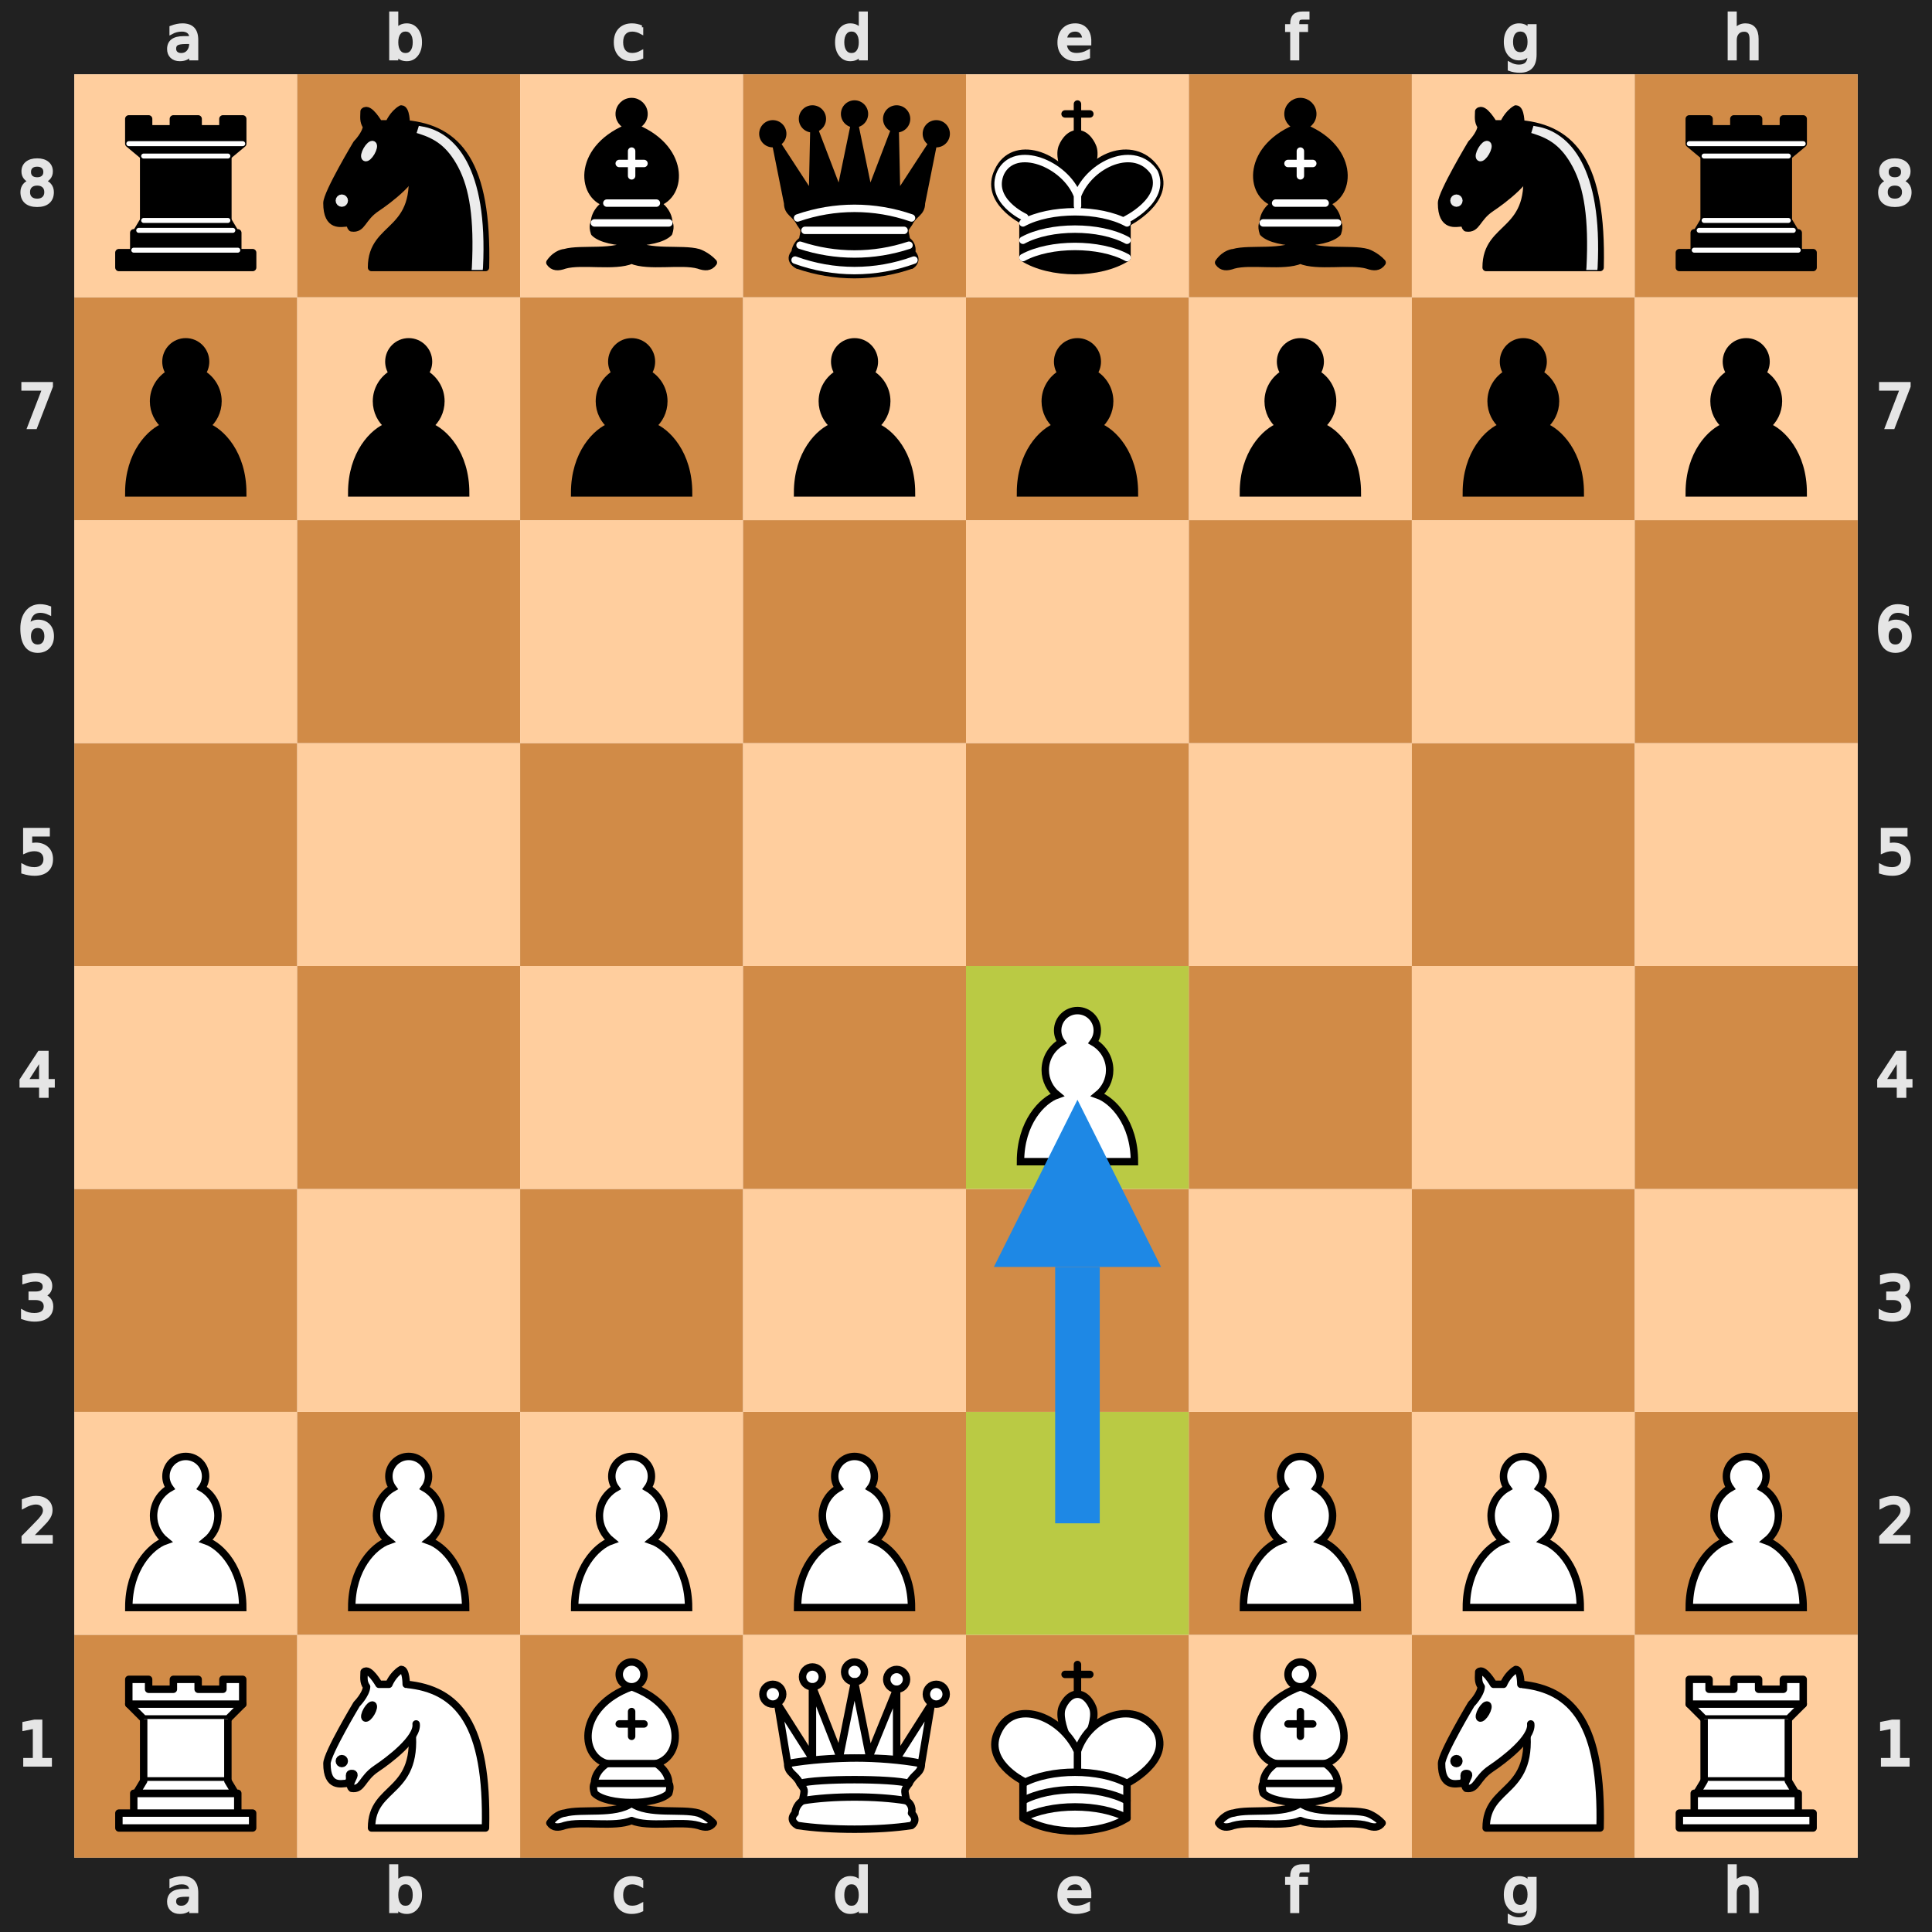
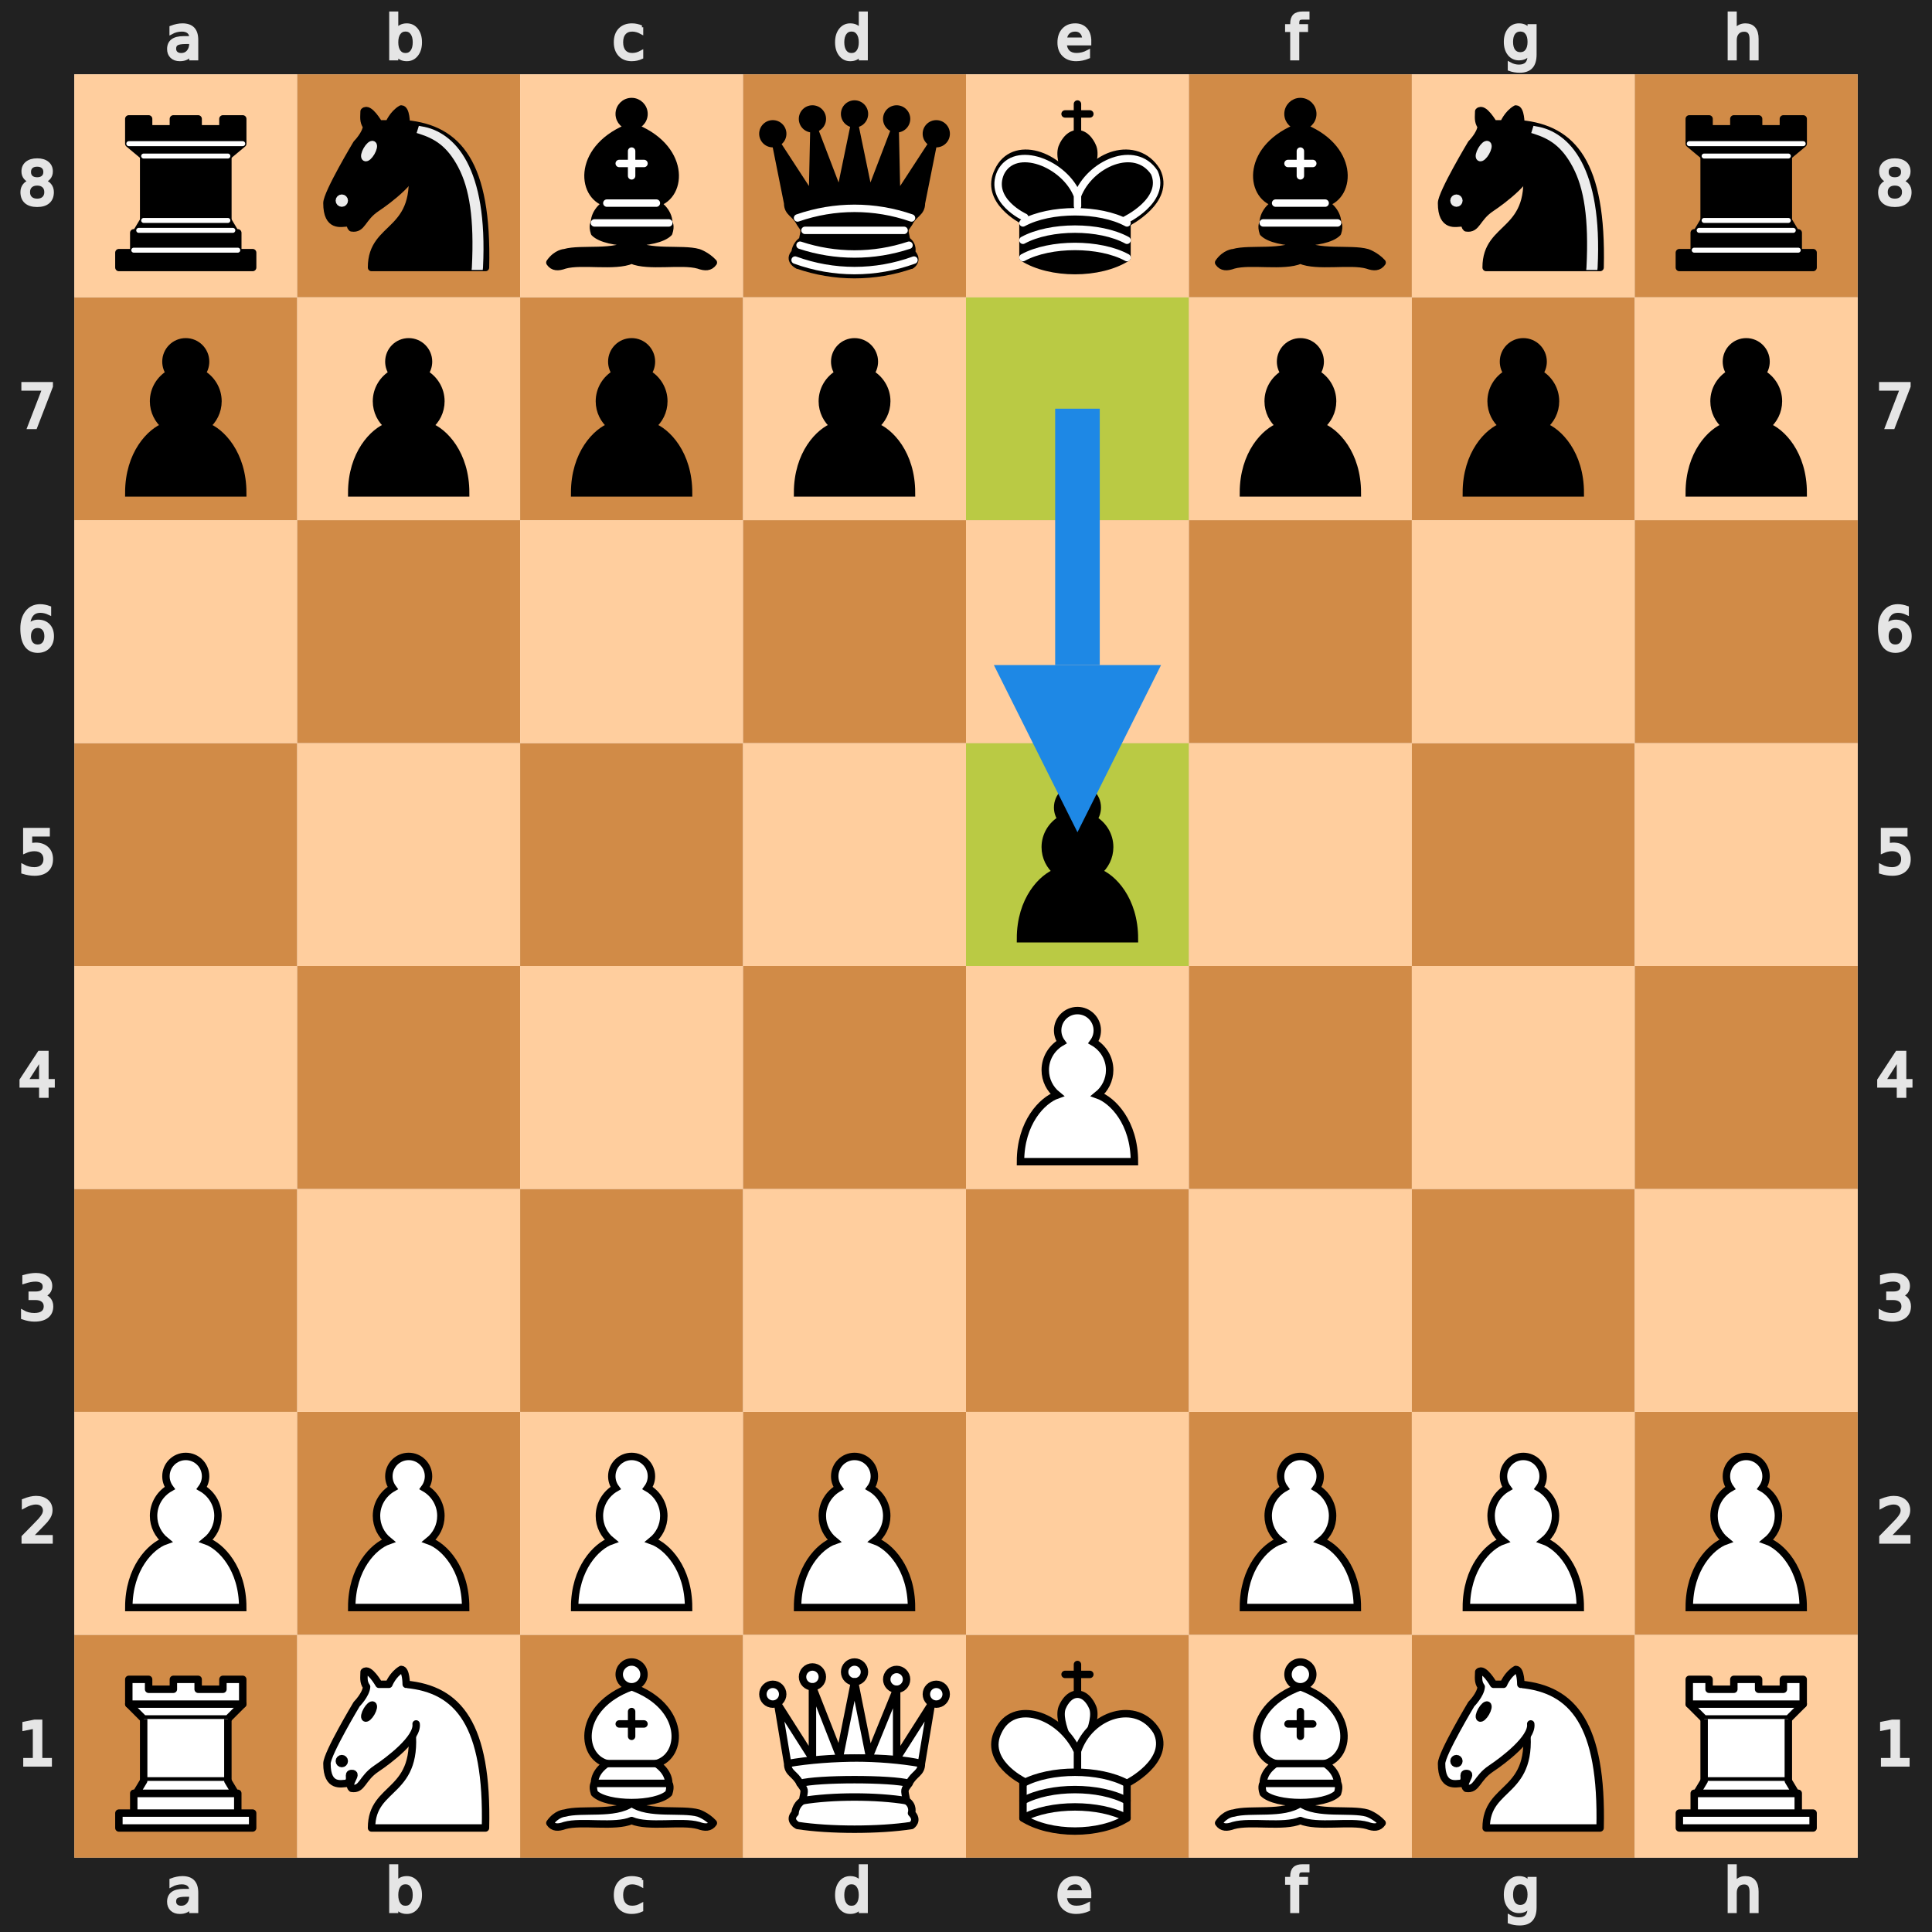
<svg xmlns="http://www.w3.org/2000/svg" xmlns:xlink="http://www.w3.org/1999/xlink" viewBox="0 0 390 390" width="400" height="400">
  <defs>
    <g id="white-pawn" class="white pawn">
      <path d="M22.5 9c-2.21 0-4 1.79-4 4 0 .89.29 1.71.78 2.38C17.33 16.5 16 18.59 16 21c0 2.03.94 3.84 2.41 5.03-3 1.06-7.41 5.55-7.41 13.47h23c0-7.92-4.41-12.41-7.41-13.47 1.47-1.19 2.41-3 2.41-5.03 0-2.41-1.33-4.5-3.28-5.62.49-.67.78-1.49.78-2.38 0-2.21-1.79-4-4-4z" fill="#fff" stroke="#000" stroke-width="1.5" stroke-linecap="round" />
    </g>
    <g id="white-knight" class="white knight" fill="none" fill-rule="evenodd" stroke="#000" stroke-width="1.5" stroke-linecap="round" stroke-linejoin="round">
      <path d="M 22,10 C 32.5,11 38.5,18 38,39 L 15,39 C 15,30 25,32.5 23,18" style="fill:#ffffff; stroke:#000000;" />
      <path d="M 24,18 C 24.38,20.91 18.45,25.37 16,27 C 13,29 13.18,31.34 11,31 C 9.958,30.06 12.41,27.96 11,28 C 10,28 11.19,29.23 10,30 C 9,30 5.997,31 6,26 C 6,24 12,14 12,14 C 12,14 13.89,12.1 14,10.5 C 13.27,9.506 13.5,8.5 13.5,7.5 C 14.5,6.5 16.5,10 16.5,10 L 18.5,10 C 18.5,10 19.28,8.008 21,7 C 22,7 22,10 22,10" style="fill:#ffffff; stroke:#000000;" />
      <path d="M 9.5 25.5 A 0.5 0.5 0 1 1 8.5,25.5 A 0.5 0.5 0 1 1 9.5 25.5 z" style="fill:#000000; stroke:#000000;" />
      <path d="M 15 15.5 A 0.5 1.5 0 1 1 14,15.5 A 0.5 1.5 0 1 1 15 15.5 z" transform="matrix(0.866,0.5,-0.5,0.866,9.693,-5.173)" style="fill:#000000; stroke:#000000;" />
    </g>
    <g id="white-bishop" class="white bishop" fill="none" fill-rule="evenodd" stroke="#000" stroke-width="1.5" stroke-linecap="round" stroke-linejoin="round">
      <g fill="#fff" stroke-linecap="butt">
        <path d="M9 36c3.39-.97 10.11.43 13.5-2 3.39 2.43 10.11 1.03 13.5 2 0 0 1.65.54 3 2-.68.97-1.65.99-3 .5-3.39-.97-10.11.46-13.5-1-3.39 1.46-10.11.03-13.5 1-1.354.49-2.323.47-3-.5 1.354-1.94 3-2 3-2zM15 32c2.5 2.5 12.5 2.5 15 0 .5-1.5 0-2 0-2 0-2.5-2.5-4-2.5-4 5.5-1.5 6-11.5-5-15.5-11 4-10.5 14-5 15.5 0 0-2.5 1.5-2.5 4 0 0-.5.5 0 2zM25 8a2.5 2.5 0 1 1-5 0 2.5 2.5 0 1 1 5 0z" />
      </g>
      <path d="M17.5 26h10M15 30h15m-7.5-14.5v5M20 18h5" stroke-linejoin="miter" />
    </g>
    <g id="white-rook" class="white rook" fill="#fff" fill-rule="evenodd" stroke="#000" stroke-width="1.5" stroke-linecap="round" stroke-linejoin="round">
      <path d="M9 39h27v-3H9v3zM12 36v-4h21v4H12zM11 14V9h4v2h5V9h5v2h5V9h4v5" stroke-linecap="butt" />
      <path d="M34 14l-3 3H14l-3-3" />
      <path d="M31 17v12.5H14V17" stroke-linecap="butt" stroke-linejoin="miter" />
      <path d="M31 29.5l1.5 2.5h-20l1.5-2.5" />
      <path d="M11 14h23" fill="none" stroke-linejoin="miter" />
    </g>
    <g id="white-queen" class="white queen" fill="#fff" fill-rule="evenodd" stroke="#000" stroke-width="1.5" stroke-linecap="round" stroke-linejoin="round">
      <path d="M8 12a2 2 0 1 1-4 0 2 2 0 1 1 4 0zM24.5 7.5a2 2 0 1 1-4 0 2 2 0 1 1 4 0zM41 12a2 2 0 1 1-4 0 2 2 0 1 1 4 0zM16 8.5a2 2 0 1 1-4 0 2 2 0 1 1 4 0zM33 9a2 2 0 1 1-4 0 2 2 0 1 1 4 0z" />
      <path d="M9 26c8.5-1.5 21-1.5 27 0l2-12-7 11V11l-5.5 13.5-3-15-3 15-5.5-14V25L7 14l2 12zM9 26c0 2 1.5 2 2.5 4 1 1.5 1 1 .5 3.5-1.5 1-1.5 2.5-1.5 2.5-1.5 1.5.5 2.5.5 2.5 6.5 1 16.5 1 23 0 0 0 1.5-1 0-2.5 0 0 .5-1.5-1-2.5-.5-2.5-.5-2 .5-3.5 1-2 2.5-2 2.5-4-8.5-1.5-18.5-1.5-27 0z" stroke-linecap="butt" />
      <path d="M11.5 30c3.5-1 18.5-1 22 0M12 33.5c6-1 15-1 21 0" fill="none" />
    </g>
    <g id="white-king" class="white king" fill="none" fill-rule="evenodd" stroke="#000" stroke-width="1.5" stroke-linecap="round" stroke-linejoin="round">
      <path d="M22.5 11.63V6M20 8h5" stroke-linejoin="miter" />
      <path d="M22.5 25s4.5-7.5 3-10.5c0 0-1-2.5-3-2.5s-3 2.5-3 2.5c-1.5 3 3 10.5 3 10.5" fill="#fff" stroke-linecap="butt" stroke-linejoin="miter" />
      <path d="M11.5 37c5.5 3.5 15.5 3.5 21 0v-7s9-4.5 6-10.5c-4-6.5-13.5-3.5-16 4V27v-3.5c-3.5-7.5-13-10.5-16-4-3 6 5 10 5 10V37z" fill="#fff" />
      <path d="M11.5 30c5.5-3 15.5-3 21 0m-21 3.5c5.5-3 15.5-3 21 0m-21 3.5c5.5-3 15.5-3 21 0" />
    </g>
    <g id="black-pawn" class="black pawn">
      <path d="M22.5 9c-2.21 0-4 1.79-4 4 0 .89.29 1.71.78 2.38C17.33 16.5 16 18.59 16 21c0 2.03.94 3.84 2.41 5.03-3 1.06-7.41 5.55-7.41 13.47h23c0-7.92-4.41-12.41-7.41-13.47 1.47-1.19 2.41-3 2.41-5.03 0-2.41-1.33-4.5-3.28-5.62.49-.67.78-1.49.78-2.38 0-2.21-1.79-4-4-4z" fill="#000" stroke="#000" stroke-width="1.5" stroke-linecap="round" />
    </g>
    <g id="black-knight" class="black knight" fill="none" fill-rule="evenodd" stroke="#000" stroke-width="1.5" stroke-linecap="round" stroke-linejoin="round">
      <path d="M 22,10 C 32.5,11 38.5,18 38,39 L 15,39 C 15,30 25,32.5 23,18" style="fill:#000000; stroke:#000000;" />
      <path d="M 24,18 C 24.38,20.91 18.45,25.37 16,27 C 13,29 13.18,31.34 11,31 C 9.958,30.06 12.41,27.96 11,28 C 10,28 11.19,29.23 10,30 C 9,30 5.997,31 6,26 C 6,24 12,14 12,14 C 12,14 13.89,12.1 14,10.5 C 13.27,9.506 13.5,8.5 13.5,7.5 C 14.5,6.5 16.5,10 16.5,10 L 18.5,10 C 18.5,10 19.28,8.008 21,7 C 22,7 22,10 22,10" style="fill:#000000; stroke:#000000;" />
      <path d="M 9.5 25.5 A 0.5 0.5 0 1 1 8.5,25.5 A 0.5 0.5 0 1 1 9.5 25.5 z" style="fill:#ececec; stroke:#ececec;" />
      <path d="M 15 15.5 A 0.5 1.5 0 1 1 14,15.5 A 0.5 1.5 0 1 1 15 15.5 z" transform="matrix(0.866,0.5,-0.5,0.866,9.693,-5.173)" style="fill:#ececec; stroke:#ececec;" />
      <path d="M 24.55,10.4 L 24.1,11.85 L 24.6,12 C 27.75,13 30.25,14.49 32.5,18.75 C 34.75,23.01 35.75,29.06 35.25,39 L 35.2,39.5 L 37.45,39.5 L 37.5,39 C 38,28.94 36.62,22.15 34.25,17.66 C 31.88,13.17 28.46,11.02 25.06,10.5 L 24.55,10.4 z " style="fill:#ececec; stroke:none;" />
    </g>
    <g id="black-bishop" class="black bishop" fill="none" fill-rule="evenodd" stroke="#000" stroke-width="1.5" stroke-linecap="round" stroke-linejoin="round">
      <path d="M9 36c3.39-.97 10.11.43 13.5-2 3.39 2.43 10.11 1.03 13.5 2 0 0 1.65.54 3 2-.68.97-1.65.99-3 .5-3.39-.97-10.11.46-13.5-1-3.39 1.46-10.11.03-13.5 1-1.354.49-2.323.47-3-.5 1.354-1.94 3-2 3-2zm6-4c2.5 2.5 12.5 2.5 15 0 .5-1.5 0-2 0-2 0-2.5-2.5-4-2.5-4 5.5-1.5 6-11.5-5-15.5-11 4-10.5 14-5 15.5 0 0-2.5 1.5-2.5 4 0 0-.5.5 0 2zM25 8a2.5 2.5 0 1 1-5 0 2.5 2.5 0 1 1 5 0z" fill="#000" stroke-linecap="butt" />
      <path d="M17.5 26h10M15 30h15m-7.5-14.5v5M20 18h5" stroke="#fff" stroke-linejoin="miter" />
    </g>
    <g id="black-rook" class="black rook" fill="#000" fill-rule="evenodd" stroke="#000" stroke-width="1.5" stroke-linecap="round" stroke-linejoin="round">
      <path d="M9 39h27v-3H9v3zM12.5 32l1.5-2.5h17l1.5 2.5h-20zM12 36v-4h21v4H12z" stroke-linecap="butt" />
      <path d="M14 29.5v-13h17v13H14z" stroke-linecap="butt" stroke-linejoin="miter" />
      <path d="M14 16.5L11 14h23l-3 2.5H14zM11 14V9h4v2h5V9h5v2h5V9h4v5H11z" stroke-linecap="butt" />
      <path d="M12 35.5h21M13 31.5h19M14 29.5h17M14 16.5h17M11 14h23" fill="none" stroke="#fff" stroke-width="1" stroke-linejoin="miter" />
    </g>
    <g id="black-queen" class="black queen" fill="#000" fill-rule="evenodd" stroke="#000" stroke-width="1.5" stroke-linecap="round" stroke-linejoin="round">
      <g fill="#000" stroke="none">
        <circle cx="6" cy="12" r="2.75" />
        <circle cx="14" cy="9" r="2.75" />
        <circle cx="22.5" cy="8" r="2.75" />
        <circle cx="31" cy="9" r="2.75" />
        <circle cx="39" cy="12" r="2.75" />
      </g>
      <path d="M9 26c8.5-1.5 21-1.5 27 0l2.5-12.5L31 25l-.3-14.1-5.2 13.6-3-14.5-3 14.5-5.2-13.6L14 25 6.5 13.5 9 26zM9 26c0 2 1.5 2 2.5 4 1 1.5 1 1 .5 3.5-1.5 1-1.5 2.5-1.5 2.5-1.5 1.5.5 2.5.5 2.5 6.5 1 16.5 1 23 0 0 0 1.5-1 0-2.5 0 0 .5-1.5-1-2.5-.5-2.5-.5-2 .5-3.5 1-2 2.5-2 2.5-4-8.5-1.5-18.5-1.5-27 0z" stroke-linecap="butt" />
      <path d="M11 38.5a35 35 1 0 0 23 0" fill="none" stroke-linecap="butt" />
      <path d="M11 29a35 35 1 0 1 23 0M12.5 31.5h20M11.5 34.5a35 35 1 0 0 22 0M10.5 37.5a35 35 1 0 0 24 0" fill="none" stroke="#fff" />
    </g>
    <g id="black-king" class="black king" fill="none" fill-rule="evenodd" stroke="#000" stroke-width="1.5" stroke-linecap="round" stroke-linejoin="round">
      <path d="M22.5 11.63V6" stroke-linejoin="miter" />
      <path d="M22.5 25s4.5-7.5 3-10.5c0 0-1-2.5-3-2.5s-3 2.5-3 2.5c-1.5 3 3 10.5 3 10.5" fill="#000" stroke-linecap="butt" stroke-linejoin="miter" />
      <path d="M11.5 37c5.5 3.5 15.5 3.5 21 0v-7s9-4.5 6-10.5c-4-6.5-13.5-3.5-16 4V27v-3.5c-3.5-7.5-13-10.5-16-4-3 6 5 10 5 10V37z" fill="#000" />
      <path d="M20 8h5" stroke-linejoin="miter" />
      <path d="M32 29.5s8.5-4 6.03-9.65C34.15 14 25 18 22.5 24.5l.01 2.1-.01-2.1C20 18 9.906 14 6.997 19.85c-2.497 5.65 4.853 9 4.853 9M11.5 30c5.5-3 15.5-3 21 0m-21 3.5c5.5-3 15.5-3 21 0m-21 3.5c5.5-3 15.5-3 21 0" stroke="#fff" />
    </g>
  </defs>
  <rect x="7.5" y="7.5" width="375" height="375" fill="none" stroke="#212121" stroke-width="15" />
  <g transform="translate(20, 1) scale(0.75, 0.75)" fill="#e5e5e5" stroke="#e5e5e5">
    <path d="M23.328 10.016q-1.742 0-2.414.398-.672.398-.672 1.36 0 .765.5 1.218.508.445 1.375.445 1.196 0 1.914-.843.727-.852.727-2.258v-.32zm2.867-.594v4.992h-1.437v-1.328q-.492.797-1.227 1.18-.734.375-1.797.375-1.343 0-2.14-.75-.79-.758-.79-2.024 0-1.476.985-2.226.992-.75 2.953-.75h2.016V8.75q0-.992-.656-1.531-.649-.547-1.829-.547-.75 0-1.46.18-.711.18-1.368.539V6.062q.79-.304 1.532-.453.742-.156 1.445-.156 1.898 0 2.836.984.937.985.937 2.985z" />
  </g>
  <g transform="translate(20, 375) scale(0.75, 0.75)" fill="#e5e5e5" stroke="#e5e5e5">
    <path d="M23.328 10.016q-1.742 0-2.414.398-.672.398-.672 1.36 0 .765.5 1.218.508.445 1.375.445 1.196 0 1.914-.843.727-.852.727-2.258v-.32zm2.867-.594v4.992h-1.437v-1.328q-.492.797-1.227 1.18-.734.375-1.797.375-1.343 0-2.14-.75-.79-.758-.79-2.024 0-1.476.985-2.226.992-.75 2.953-.75h2.016V8.75q0-.992-.656-1.531-.649-.547-1.829-.547-.75 0-1.46.18-.711.18-1.368.539V6.062q.79-.304 1.532-.453.742-.156 1.445-.156 1.898 0 2.836.984.937.985.937 2.985z" />
  </g>
  <g transform="translate(65, 1) scale(0.75, 0.75)" fill="#e5e5e5" stroke="#e5e5e5">
    <path d="M24.922 10.047q0-1.586-.656-2.485-.649-.906-1.79-.906-1.14 0-1.796.906-.649.899-.649 2.485 0 1.586.649 2.492.656.898 1.797.898 1.14 0 1.789-.898.656-.906.656-2.492zm-4.89-3.055q.452-.781 1.14-1.156.695-.383 1.656-.383 1.594 0 2.586 1.266 1 1.265 1 3.328 0 2.062-1 3.328-.992 1.266-2.586 1.266-.96 0-1.656-.375-.688-.383-1.14-1.164v1.312h-1.446V2.258h1.445z" />
  </g>
  <g transform="translate(65, 375) scale(0.75, 0.75)" fill="#e5e5e5" stroke="#e5e5e5">
    <path d="M24.922 10.047q0-1.586-.656-2.485-.649-.906-1.79-.906-1.14 0-1.796.906-.649.899-.649 2.485 0 1.586.649 2.492.656.898 1.797.898 1.14 0 1.789-.898.656-.906.656-2.492zm-4.89-3.055q.452-.781 1.14-1.156.695-.383 1.656-.383 1.594 0 2.586 1.266 1 1.265 1 3.328 0 2.062-1 3.328-.992 1.266-2.586 1.266-.96 0-1.656-.375-.688-.383-1.14-1.164v1.312h-1.446V2.258h1.445z" />
  </g>
  <g transform="translate(110, 1) scale(0.75, 0.75)" fill="#e5e5e5" stroke="#e5e5e5">
    <path d="M25.96 6v1.344q-.608-.336-1.226-.5-.609-.172-1.234-.172-1.398 0-2.172.89-.773.883-.773 2.485 0 1.601.773 2.492.774.883 2.172.883.625 0 1.234-.164.618-.172 1.227-.508v1.328q-.602.281-1.25.422-.64.14-1.367.14-1.977 0-3.14-1.242-1.165-1.242-1.165-3.351 0-2.14 1.172-3.367 1.18-1.227 3.227-1.227.664 0 1.296.14.633.134 1.227.407z" />
  </g>
  <g transform="translate(110, 375) scale(0.75, 0.75)" fill="#e5e5e5" stroke="#e5e5e5">
    <path d="M25.96 6v1.344q-.608-.336-1.226-.5-.609-.172-1.234-.172-1.398 0-2.172.89-.773.883-.773 2.485 0 1.601.773 2.492.774.883 2.172.883.625 0 1.234-.164.618-.172 1.227-.508v1.328q-.602.281-1.25.422-.64.14-1.367.14-1.977 0-3.14-1.242-1.165-1.242-1.165-3.351 0-2.14 1.172-3.367 1.18-1.227 3.227-1.227.664 0 1.296.14.633.134 1.227.407z" />
  </g>
  <g transform="translate(155, 1) scale(0.75, 0.75)" fill="#e5e5e5" stroke="#e5e5e5">
    <path d="M24.973 6.992V2.258h1.437v12.156h-1.437v-1.312q-.453.78-1.149 1.164-.687.375-1.656.375-1.586 0-2.586-1.266-.992-1.266-.992-3.328 0-2.063.992-3.328 1-1.266 2.586-1.266.969 0 1.656.383.696.375 1.149 1.156zm-4.899 3.055q0 1.586.649 2.492.656.898 1.797.898 1.14 0 1.796-.898.657-.906.657-2.492 0-1.586-.657-2.485-.656-.906-1.796-.906-1.141 0-1.797.906-.649.899-.649 2.485z" />
  </g>
  <g transform="translate(155, 375) scale(0.75, 0.75)" fill="#e5e5e5" stroke="#e5e5e5">
    <path d="M24.973 6.992V2.258h1.437v12.156h-1.437v-1.312q-.453.78-1.149 1.164-.687.375-1.656.375-1.586 0-2.586-1.266-.992-1.266-.992-3.328 0-2.063.992-3.328 1-1.266 2.586-1.266.969 0 1.656.383.696.375 1.149 1.156zm-4.899 3.055q0 1.586.649 2.492.656.898 1.797.898 1.14 0 1.796-.898.657-.906.657-2.492 0-1.586-.657-2.485-.656-.906-1.796-.906-1.141 0-1.797.906-.649.899-.649 2.485z" />
  </g>
  <g transform="translate(200, 1) scale(0.75, 0.75)" fill="#e5e5e5" stroke="#e5e5e5">
    <path d="M26.555 9.68v.703h-6.61q.094 1.484.89 2.265.806.774 2.235.774.828 0 1.602-.203.781-.203 1.547-.61v1.36q-.774.328-1.586.5-.813.172-1.649.172-2.093 0-3.32-1.22-1.219-1.218-1.219-3.296 0-2.148 1.157-3.406 1.164-1.266 3.132-1.266 1.766 0 2.79 1.14 1.03 1.134 1.03 3.087zm-1.438-.422q-.015-1.18-.664-1.883-.64-.703-1.703-.703-1.203 0-1.93.68-.718.68-.828 1.914z" />
  </g>
  <g transform="translate(200, 375) scale(0.75, 0.75)" fill="#e5e5e5" stroke="#e5e5e5">
    <path d="M26.555 9.68v.703h-6.61q.094 1.484.89 2.265.806.774 2.235.774.828 0 1.602-.203.781-.203 1.547-.61v1.36q-.774.328-1.586.5-.813.172-1.649.172-2.093 0-3.32-1.22-1.219-1.218-1.219-3.296 0-2.148 1.157-3.406 1.164-1.266 3.132-1.266 1.766 0 2.79 1.14 1.03 1.134 1.03 3.087zm-1.438-.422q-.015-1.18-.664-1.883-.64-.703-1.703-.703-1.203 0-1.93.68-.718.68-.828 1.914z" />
  </g>
  <g transform="translate(245, 1) scale(0.75, 0.75)" fill="#e5e5e5" stroke="#e5e5e5">
    <path d="M25.285 2.258v1.195H23.91q-.773 0-1.078.313-.297.312-.297 1.125v.773h2.367v1.117h-2.367v7.633H21.09V6.781h-1.375V5.664h1.375v-.61q0-1.46.68-2.124.68-.672 2.156-.672z" />
  </g>
  <g transform="translate(245, 375) scale(0.75, 0.75)" fill="#e5e5e5" stroke="#e5e5e5">
    <path d="M25.285 2.258v1.195H23.91q-.773 0-1.078.313-.297.312-.297 1.125v.773h2.367v1.117h-2.367v7.633H21.09V6.781h-1.375V5.664h1.375v-.61q0-1.46.68-2.124.68-.672 2.156-.672z" />
  </g>
  <g transform="translate(290, 1) scale(0.75, 0.75)" fill="#e5e5e5" stroke="#e5e5e5">
    <path d="M24.973 9.937q0-1.562-.649-2.421-.64-.86-1.804-.86-1.157 0-1.805.86-.64.859-.64 2.421 0 1.555.64 2.415.648.859 1.805.859 1.164 0 1.804-.86.649-.859.649-2.414zm1.437 3.391q0 2.234-.992 3.32-.992 1.094-3.04 1.094-.757 0-1.429-.117-.672-.11-1.304-.344v-1.398q.632.344 1.25.508.617.164 1.257.164 1.414 0 2.118-.743.703-.734.703-2.226v-.711q-.446.773-1.141 1.156-.695.383-1.664.383-1.61 0-2.594-1.227-.984-1.226-.984-3.25 0-2.03.984-3.257.985-1.227 2.594-1.227.969 0 1.664.383t1.14 1.156V5.664h1.438z" />
  </g>
  <g transform="translate(290, 375) scale(0.75, 0.75)" fill="#e5e5e5" stroke="#e5e5e5">
    <path d="M24.973 9.937q0-1.562-.649-2.421-.64-.86-1.804-.86-1.157 0-1.805.86-.64.859-.64 2.421 0 1.555.64 2.415.648.859 1.805.859 1.164 0 1.804-.86.649-.859.649-2.414zm1.437 3.391q0 2.234-.992 3.32-.992 1.094-3.04 1.094-.757 0-1.429-.117-.672-.11-1.304-.344v-1.398q.632.344 1.25.508.617.164 1.257.164 1.414 0 2.118-.743.703-.734.703-2.226v-.711q-.446.773-1.141 1.156-.695.383-1.664.383-1.61 0-2.594-1.227-.984-1.226-.984-3.25 0-2.03.984-3.257.985-1.227 2.594-1.227.969 0 1.664.383t1.14 1.156V5.664h1.438z" />
  </g>
  <g transform="translate(335, 1) scale(0.75, 0.75)" fill="#e5e5e5" stroke="#e5e5e5">
    <path d="M26.164 9.133v5.281h-1.437V9.18q0-1.243-.485-1.86-.484-.617-1.453-.617-1.164 0-1.836.742-.672.742-.672 2.024v4.945h-1.445V2.258h1.445v4.765q.516-.789 1.211-1.18.703-.39 1.617-.39 1.508 0 2.282.938.773.93.773 2.742z" />
  </g>
  <g transform="translate(335, 375) scale(0.75, 0.75)" fill="#e5e5e5" stroke="#e5e5e5">
    <path d="M26.164 9.133v5.281h-1.437V9.18q0-1.243-.485-1.86-.484-.617-1.453-.617-1.164 0-1.836.742-.672.742-.672 2.024v4.945h-1.445V2.258h1.445v4.765q.516-.789 1.211-1.18.703-.39 1.617-.39 1.508 0 2.282.938.773.93.773 2.742z" />
  </g>
  <g transform="translate(0, 335) scale(0.75, 0.75)" fill="#e5e5e5" stroke="#e5e5e5">
    <path d="M6.754 26.996h2.578v-8.898l-2.805.562v-1.437l2.79-.563h1.578v10.336h2.578v1.328h-6.72z" />
  </g>
  <g transform="translate(375, 335) scale(0.75, 0.75)" fill="#e5e5e5" stroke="#e5e5e5">
    <path d="M6.754 26.996h2.578v-8.898l-2.805.562v-1.437l2.79-.563h1.578v10.336h2.578v1.328h-6.72z" />
  </g>
  <g transform="translate(0, 290) scale(0.75, 0.75)" fill="#e5e5e5" stroke="#e5e5e5">
    <path d="M8.195 26.996h5.508v1.328H6.297v-1.328q.898-.93 2.445-2.492 1.555-1.57 1.953-2.024.758-.851 1.055-1.437.305-.594.305-1.164 0-.93-.657-1.516-.648-.586-1.695-.586-.742 0-1.57.258-.82.258-1.758.781v-1.593q.953-.383 1.781-.578.828-.196 1.516-.196 1.812 0 2.89.906 1.079.907 1.079 2.422 0 .72-.274 1.368-.265.64-.976 1.515-.196.227-1.243 1.313-1.046 1.078-2.953 3.023z" />
  </g>
  <g transform="translate(375, 290) scale(0.75, 0.75)" fill="#e5e5e5" stroke="#e5e5e5">
    <path d="M8.195 26.996h5.508v1.328H6.297v-1.328q.898-.93 2.445-2.492 1.555-1.57 1.953-2.024.758-.851 1.055-1.437.305-.594.305-1.164 0-.93-.657-1.516-.648-.586-1.695-.586-.742 0-1.57.258-.82.258-1.758.781v-1.593q.953-.383 1.781-.578.828-.196 1.516-.196 1.812 0 2.89.906 1.079.907 1.079 2.422 0 .72-.274 1.368-.265.64-.976 1.515-.196.227-1.243 1.313-1.046 1.078-2.953 3.023z" />
  </g>
  <g transform="translate(0, 245) scale(0.75, 0.75)" fill="#e5e5e5" stroke="#e5e5e5">
    <path d="M11.434 22.035q1.132.242 1.765 1.008.64.766.64 1.89 0 1.727-1.187 2.672-1.187.946-3.375.946-.734 0-1.515-.149-.774-.14-1.602-.43V26.45q.656.383 1.438.578.78.196 1.632.196 1.485 0 2.258-.586.782-.586.782-1.703 0-1.032-.727-1.61-.719-.586-2.008-.586h-1.36v-1.297h1.423q1.164 0 1.78-.46.618-.47.618-1.344 0-.899-.64-1.375-.633-.485-1.82-.485-.65 0-1.391.141-.743.14-1.633.437V16.95q.898-.25 1.68-.375.788-.125 1.484-.125 1.797 0 2.844.82 1.046.813 1.046 2.204 0 .968-.554 1.64-.555.664-1.578.922z" />
  </g>
  <g transform="translate(375, 245) scale(0.75, 0.75)" fill="#e5e5e5" stroke="#e5e5e5">
    <path d="M11.434 22.035q1.132.242 1.765 1.008.64.766.64 1.89 0 1.727-1.187 2.672-1.187.946-3.375.946-.734 0-1.515-.149-.774-.14-1.602-.43V26.45q.656.383 1.438.578.78.196 1.632.196 1.485 0 2.258-.586.782-.586.782-1.703 0-1.032-.727-1.61-.719-.586-2.008-.586h-1.36v-1.297h1.423q1.164 0 1.78-.46.618-.47.618-1.344 0-.899-.64-1.375-.633-.485-1.82-.485-.65 0-1.391.141-.743.14-1.633.437V16.95q.898-.25 1.68-.375.788-.125 1.484-.125 1.797 0 2.844.82 1.046.813 1.046 2.204 0 .968-.554 1.64-.555.664-1.578.922z" />
  </g>
  <g transform="translate(0, 200) scale(0.75, 0.75)" fill="#e5e5e5" stroke="#e5e5e5">
    <path d="M11.016 18.035L7.03 24.262h3.985zm-.414-1.375h1.984v7.602h1.664v1.312h-1.664v2.75h-1.57v-2.75H5.75v-1.523z" />
  </g>
  <g transform="translate(375, 200) scale(0.75, 0.75)" fill="#e5e5e5" stroke="#e5e5e5">
    <path d="M11.016 18.035L7.03 24.262h3.985zm-.414-1.375h1.984v7.602h1.664v1.312h-1.664v2.75h-1.57v-2.75H5.75v-1.523z" />
  </g>
  <g transform="translate(0, 155) scale(0.75, 0.75)" fill="#e5e5e5" stroke="#e5e5e5">
    <path d="M6.719 16.66h6.195v1.328h-4.75v2.86q.344-.118.688-.172.343-.063.687-.063 1.953 0 3.094 1.07 1.14 1.07 1.14 2.899 0 1.883-1.171 2.93-1.172 1.039-3.305 1.039-.735 0-1.5-.125-.758-.125-1.57-.375v-1.586q.703.383 1.453.57.75.188 1.586.188 1.351 0 2.14-.711.79-.711.79-1.93 0-1.219-.79-1.93-.789-.71-2.14-.71-.633 0-1.266.14-.625.14-1.281.438z" />
  </g>
  <g transform="translate(375, 155) scale(0.75, 0.75)" fill="#e5e5e5" stroke="#e5e5e5">
    <path d="M6.719 16.66h6.195v1.328h-4.75v2.86q.344-.118.688-.172.343-.063.687-.063 1.953 0 3.094 1.07 1.14 1.07 1.14 2.899 0 1.883-1.171 2.93-1.172 1.039-3.305 1.039-.735 0-1.5-.125-.758-.125-1.57-.375v-1.586q.703.383 1.453.57.75.188 1.586.188 1.351 0 2.14-.711.79-.711.79-1.93 0-1.219-.79-1.93-.789-.71-2.14-.71-.633 0-1.266.14-.625.14-1.281.438z" />
  </g>
  <g transform="translate(0, 110) scale(0.75, 0.75)" fill="#e5e5e5" stroke="#e5e5e5">
    <path d="M10.137 21.863q-1.063 0-1.688.727-.617.726-.617 1.992 0 1.258.617 1.992.625.727 1.688.727 1.062 0 1.68-.727.624-.734.624-1.992 0-1.266-.625-1.992-.617-.727-1.68-.727zm3.133-4.945v1.437q-.594-.28-1.204-.43-.601-.148-1.195-.148-1.562 0-2.39 1.055-.82 1.055-.938 3.188.46-.68 1.156-1.04.696-.367 1.531-.367 1.758 0 2.774 1.07 1.023 1.063 1.023 2.899 0 1.797-1.062 2.883-1.063 1.086-2.828 1.086-2.024 0-3.094-1.547-1.07-1.555-1.07-4.5 0-2.766 1.312-4.406 1.313-1.649 3.524-1.649.593 0 1.195.117.61.118 1.266.352z" />
  </g>
  <g transform="translate(375, 110) scale(0.75, 0.75)" fill="#e5e5e5" stroke="#e5e5e5">
    <path d="M10.137 21.863q-1.063 0-1.688.727-.617.726-.617 1.992 0 1.258.617 1.992.625.727 1.688.727 1.062 0 1.68-.727.624-.734.624-1.992 0-1.266-.625-1.992-.617-.727-1.68-.727zm3.133-4.945v1.437q-.594-.28-1.204-.43-.601-.148-1.195-.148-1.562 0-2.39 1.055-.82 1.055-.938 3.188.46-.68 1.156-1.04.696-.367 1.531-.367 1.758 0 2.774 1.07 1.023 1.063 1.023 2.899 0 1.797-1.062 2.883-1.063 1.086-2.828 1.086-2.024 0-3.094-1.547-1.07-1.555-1.07-4.5 0-2.766 1.312-4.406 1.313-1.649 3.524-1.649.593 0 1.195.117.61.118 1.266.352z" />
  </g>
  <g transform="translate(0, 65) scale(0.75, 0.75)" fill="#e5e5e5" stroke="#e5e5e5">
    <path d="M6.25 16.66h7.5v.672L9.516 28.324H7.867l3.985-10.336H6.25z" />
  </g>
  <g transform="translate(375, 65) scale(0.75, 0.75)" fill="#e5e5e5" stroke="#e5e5e5">
    <path d="M6.25 16.66h7.5v.672L9.516 28.324H7.867l3.985-10.336H6.25z" />
  </g>
  <g transform="translate(0, 20) scale(0.75, 0.75)" fill="#e5e5e5" stroke="#e5e5e5">
    <path d="M10 22.785q-1.125 0-1.773.602-.641.601-.641 1.656t.64 1.656q.649.602 1.774.602t1.773-.602q.649-.61.649-1.656 0-1.055-.649-1.656-.64-.602-1.773-.602zm-1.578-.672q-1.016-.25-1.586-.945-.563-.695-.563-1.695 0-1.399.993-2.211 1-.813 2.734-.813 1.742 0 2.734.813.993.812.993 2.21 0 1-.57 1.696-.563.695-1.571.945 1.14.266 1.773 1.04.641.773.641 1.89 0 1.695-1.04 2.602-1.03.906-2.96.906t-2.969-.906Q6 26.738 6 25.043q0-1.117.64-1.89.641-.774 1.782-1.04zm-.578-2.492q0 .906.562 1.414.57.508 1.594.508 1.016 0 1.586-.508.578-.508.578-1.414 0-.906-.578-1.414-.57-.508-1.586-.508-1.023 0-1.594.508-.562.508-.562 1.414z" />
  </g>
  <g transform="translate(375, 20) scale(0.75, 0.75)" fill="#e5e5e5" stroke="#e5e5e5">
    <path d="M10 22.785q-1.125 0-1.773.602-.641.601-.641 1.656t.64 1.656q.649.602 1.774.602t1.773-.602q.649-.61.649-1.656 0-1.055-.649-1.656-.64-.602-1.773-.602zm-1.578-.672q-1.016-.25-1.586-.945-.563-.695-.563-1.695 0-1.399.993-2.211 1-.813 2.734-.813 1.742 0 2.734.813.993.812.993 2.21 0 1-.57 1.696-.563.695-1.571.945 1.14.266 1.773 1.04.641.773.641 1.89 0 1.695-1.04 2.602-1.03.906-2.96.906t-2.969-.906Q6 26.738 6 25.043q0-1.117.64-1.89.641-.774 1.782-1.04zm-.578-2.492q0 .906.562 1.414.57.508 1.594.508 1.016 0 1.586-.508.578-.508.578-1.414 0-.906-.578-1.414-.57-.508-1.586-.508-1.023 0-1.594.508-.562.508-.562 1.414z" />
  </g>
  <rect x="15" y="330" width="45" height="45" class="square dark a1" stroke="none" fill="#d18b47" />
  <rect x="60" y="330" width="45" height="45" class="square light b1" stroke="none" fill="#ffce9e" />
  <rect x="105" y="330" width="45" height="45" class="square dark c1" stroke="none" fill="#d18b47" />
  <rect x="150" y="330" width="45" height="45" class="square light d1" stroke="none" fill="#ffce9e" />
  <rect x="195" y="330" width="45" height="45" class="square dark e1" stroke="none" fill="#d18b47" />
  <rect x="240" y="330" width="45" height="45" class="square light f1" stroke="none" fill="#ffce9e" />
  <rect x="285" y="330" width="45" height="45" class="square dark g1" stroke="none" fill="#d18b47" />
  <rect x="330" y="330" width="45" height="45" class="square light h1" stroke="none" fill="#ffce9e" />
  <rect x="15" y="285" width="45" height="45" class="square light a2" stroke="none" fill="#ffce9e" />
  <rect x="60" y="285" width="45" height="45" class="square dark b2" stroke="none" fill="#d18b47" />
  <rect x="105" y="285" width="45" height="45" class="square light c2" stroke="none" fill="#ffce9e" />
  <rect x="150" y="285" width="45" height="45" class="square dark d2" stroke="none" fill="#d18b47" />
  <rect x="195" y="285" width="45" height="45" class="square light e2" stroke="none" fill="#ffce9e" />
-   <rect x="195" y="285" width="45" height="45" stroke="none" fill="#baca44" />
  <rect x="240" y="285" width="45" height="45" class="square dark f2" stroke="none" fill="#d18b47" />
  <rect x="285" y="285" width="45" height="45" class="square light g2" stroke="none" fill="#ffce9e" />
  <rect x="330" y="285" width="45" height="45" class="square dark h2" stroke="none" fill="#d18b47" />
  <rect x="15" y="240" width="45" height="45" class="square dark a3" stroke="none" fill="#d18b47" />
  <rect x="60" y="240" width="45" height="45" class="square light b3" stroke="none" fill="#ffce9e" />
  <rect x="105" y="240" width="45" height="45" class="square dark c3" stroke="none" fill="#d18b47" />
  <rect x="150" y="240" width="45" height="45" class="square light d3" stroke="none" fill="#ffce9e" />
  <rect x="195" y="240" width="45" height="45" class="square dark e3" stroke="none" fill="#d18b47" />
  <rect x="240" y="240" width="45" height="45" class="square light f3" stroke="none" fill="#ffce9e" />
  <rect x="285" y="240" width="45" height="45" class="square dark g3" stroke="none" fill="#d18b47" />
  <rect x="330" y="240" width="45" height="45" class="square light h3" stroke="none" fill="#ffce9e" />
  <rect x="15" y="195" width="45" height="45" class="square light a4" stroke="none" fill="#ffce9e" />
  <rect x="60" y="195" width="45" height="45" class="square dark b4" stroke="none" fill="#d18b47" />
  <rect x="105" y="195" width="45" height="45" class="square light c4" stroke="none" fill="#ffce9e" />
  <rect x="150" y="195" width="45" height="45" class="square dark d4" stroke="none" fill="#d18b47" />
  <rect x="195" y="195" width="45" height="45" class="square light e4" stroke="none" fill="#ffce9e" />
-   <rect x="195" y="195" width="45" height="45" stroke="none" fill="#baca44" />
  <rect x="240" y="195" width="45" height="45" class="square dark f4" stroke="none" fill="#d18b47" />
  <rect x="285" y="195" width="45" height="45" class="square light g4" stroke="none" fill="#ffce9e" />
  <rect x="330" y="195" width="45" height="45" class="square dark h4" stroke="none" fill="#d18b47" />
  <rect x="15" y="150" width="45" height="45" class="square dark a5" stroke="none" fill="#d18b47" />
  <rect x="60" y="150" width="45" height="45" class="square light b5" stroke="none" fill="#ffce9e" />
  <rect x="105" y="150" width="45" height="45" class="square dark c5" stroke="none" fill="#d18b47" />
  <rect x="150" y="150" width="45" height="45" class="square light d5" stroke="none" fill="#ffce9e" />
  <rect x="195" y="150" width="45" height="45" class="square dark e5" stroke="none" fill="#d18b47" />
+   <rect x="195" y="150" width="45" height="45" stroke="none" fill="#baca44" />
  <rect x="240" y="150" width="45" height="45" class="square light f5" stroke="none" fill="#ffce9e" />
  <rect x="285" y="150" width="45" height="45" class="square dark g5" stroke="none" fill="#d18b47" />
  <rect x="330" y="150" width="45" height="45" class="square light h5" stroke="none" fill="#ffce9e" />
  <rect x="15" y="105" width="45" height="45" class="square light a6" stroke="none" fill="#ffce9e" />
  <rect x="60" y="105" width="45" height="45" class="square dark b6" stroke="none" fill="#d18b47" />
  <rect x="105" y="105" width="45" height="45" class="square light c6" stroke="none" fill="#ffce9e" />
  <rect x="150" y="105" width="45" height="45" class="square dark d6" stroke="none" fill="#d18b47" />
  <rect x="195" y="105" width="45" height="45" class="square light e6" stroke="none" fill="#ffce9e" />
  <rect x="240" y="105" width="45" height="45" class="square dark f6" stroke="none" fill="#d18b47" />
  <rect x="285" y="105" width="45" height="45" class="square light g6" stroke="none" fill="#ffce9e" />
  <rect x="330" y="105" width="45" height="45" class="square dark h6" stroke="none" fill="#d18b47" />
  <rect x="15" y="60" width="45" height="45" class="square dark a7" stroke="none" fill="#d18b47" />
  <rect x="60" y="60" width="45" height="45" class="square light b7" stroke="none" fill="#ffce9e" />
  <rect x="105" y="60" width="45" height="45" class="square dark c7" stroke="none" fill="#d18b47" />
  <rect x="150" y="60" width="45" height="45" class="square light d7" stroke="none" fill="#ffce9e" />
  <rect x="195" y="60" width="45" height="45" class="square dark e7" stroke="none" fill="#d18b47" />
+   <rect x="195" y="60" width="45" height="45" stroke="none" fill="#baca44" />
  <rect x="240" y="60" width="45" height="45" class="square light f7" stroke="none" fill="#ffce9e" />
  <rect x="285" y="60" width="45" height="45" class="square dark g7" stroke="none" fill="#d18b47" />
  <rect x="330" y="60" width="45" height="45" class="square light h7" stroke="none" fill="#ffce9e" />
  <rect x="15" y="15" width="45" height="45" class="square light a8" stroke="none" fill="#ffce9e" />
  <rect x="60" y="15" width="45" height="45" class="square dark b8" stroke="none" fill="#d18b47" />
  <rect x="105" y="15" width="45" height="45" class="square light c8" stroke="none" fill="#ffce9e" />
  <rect x="150" y="15" width="45" height="45" class="square dark d8" stroke="none" fill="#d18b47" />
  <rect x="195" y="15" width="45" height="45" class="square light e8" stroke="none" fill="#ffce9e" />
  <rect x="240" y="15" width="45" height="45" class="square dark f8" stroke="none" fill="#d18b47" />
  <rect x="285" y="15" width="45" height="45" class="square light g8" stroke="none" fill="#ffce9e" />
  <rect x="330" y="15" width="45" height="45" class="square dark h8" stroke="none" fill="#d18b47" />
  <use href="#white-rook" xlink:href="#white-rook" transform="translate(15, 330)" />
  <use href="#white-knight" xlink:href="#white-knight" transform="translate(60, 330)" />
  <use href="#white-bishop" xlink:href="#white-bishop" transform="translate(105, 330)" />
  <use href="#white-queen" xlink:href="#white-queen" transform="translate(150, 330)" />
  <use href="#white-king" xlink:href="#white-king" transform="translate(195, 330)" />
  <use href="#white-bishop" xlink:href="#white-bishop" transform="translate(240, 330)" />
  <use href="#white-knight" xlink:href="#white-knight" transform="translate(285, 330)" />
  <use href="#white-rook" xlink:href="#white-rook" transform="translate(330, 330)" />
  <use href="#white-pawn" xlink:href="#white-pawn" transform="translate(15, 285)" />
  <use href="#white-pawn" xlink:href="#white-pawn" transform="translate(60, 285)" />
  <use href="#white-pawn" xlink:href="#white-pawn" transform="translate(105, 285)" />
  <use href="#white-pawn" xlink:href="#white-pawn" transform="translate(150, 285)" />
  <use href="#white-pawn" xlink:href="#white-pawn" transform="translate(240, 285)" />
  <use href="#white-pawn" xlink:href="#white-pawn" transform="translate(285, 285)" />
  <use href="#white-pawn" xlink:href="#white-pawn" transform="translate(330, 285)" />
  <use href="#white-pawn" xlink:href="#white-pawn" transform="translate(195, 195)" />
+   <use href="#black-pawn" xlink:href="#black-pawn" transform="translate(195, 150)" />
  <use href="#black-pawn" xlink:href="#black-pawn" transform="translate(15, 60)" />
  <use href="#black-pawn" xlink:href="#black-pawn" transform="translate(60, 60)" />
  <use href="#black-pawn" xlink:href="#black-pawn" transform="translate(105, 60)" />
  <use href="#black-pawn" xlink:href="#black-pawn" transform="translate(150, 60)" />
-   <use href="#black-pawn" xlink:href="#black-pawn" transform="translate(195, 60)" />
  <use href="#black-pawn" xlink:href="#black-pawn" transform="translate(240, 60)" />
  <use href="#black-pawn" xlink:href="#black-pawn" transform="translate(285, 60)" />
  <use href="#black-pawn" xlink:href="#black-pawn" transform="translate(330, 60)" />
  <use href="#black-rook" xlink:href="#black-rook" transform="translate(15, 15)" />
  <use href="#black-knight" xlink:href="#black-knight" transform="translate(60, 15)" />
  <use href="#black-bishop" xlink:href="#black-bishop" transform="translate(105, 15)" />
  <use href="#black-queen" xlink:href="#black-queen" transform="translate(150, 15)" />
  <use href="#black-king" xlink:href="#black-king" transform="translate(195, 15)" />
  <use href="#black-bishop" xlink:href="#black-bishop" transform="translate(240, 15)" />
  <use href="#black-knight" xlink:href="#black-knight" transform="translate(285, 15)" />
  <use href="#black-rook" xlink:href="#black-rook" transform="translate(330, 15)" />
-   <line x1="217.5" y1="307.5" x2="217.5" y2="255.75" stroke="#1e88e5" stroke-width="9.0" stroke-linecap="butt" class="arrow" />
-   <polygon points="217.5,222.0 200.625,255.75 234.375,255.75" fill="#1e88e5" class="arrow" />
+   <line x1="217.5" y1="82.5" x2="217.5" y2="134.25" stroke="#1e88e5" stroke-width="9.0" stroke-linecap="butt" class="arrow" />
+   <polygon points="217.5,168.0 234.375,134.25 200.625,134.25" fill="#1e88e5" class="arrow" />
</svg>
